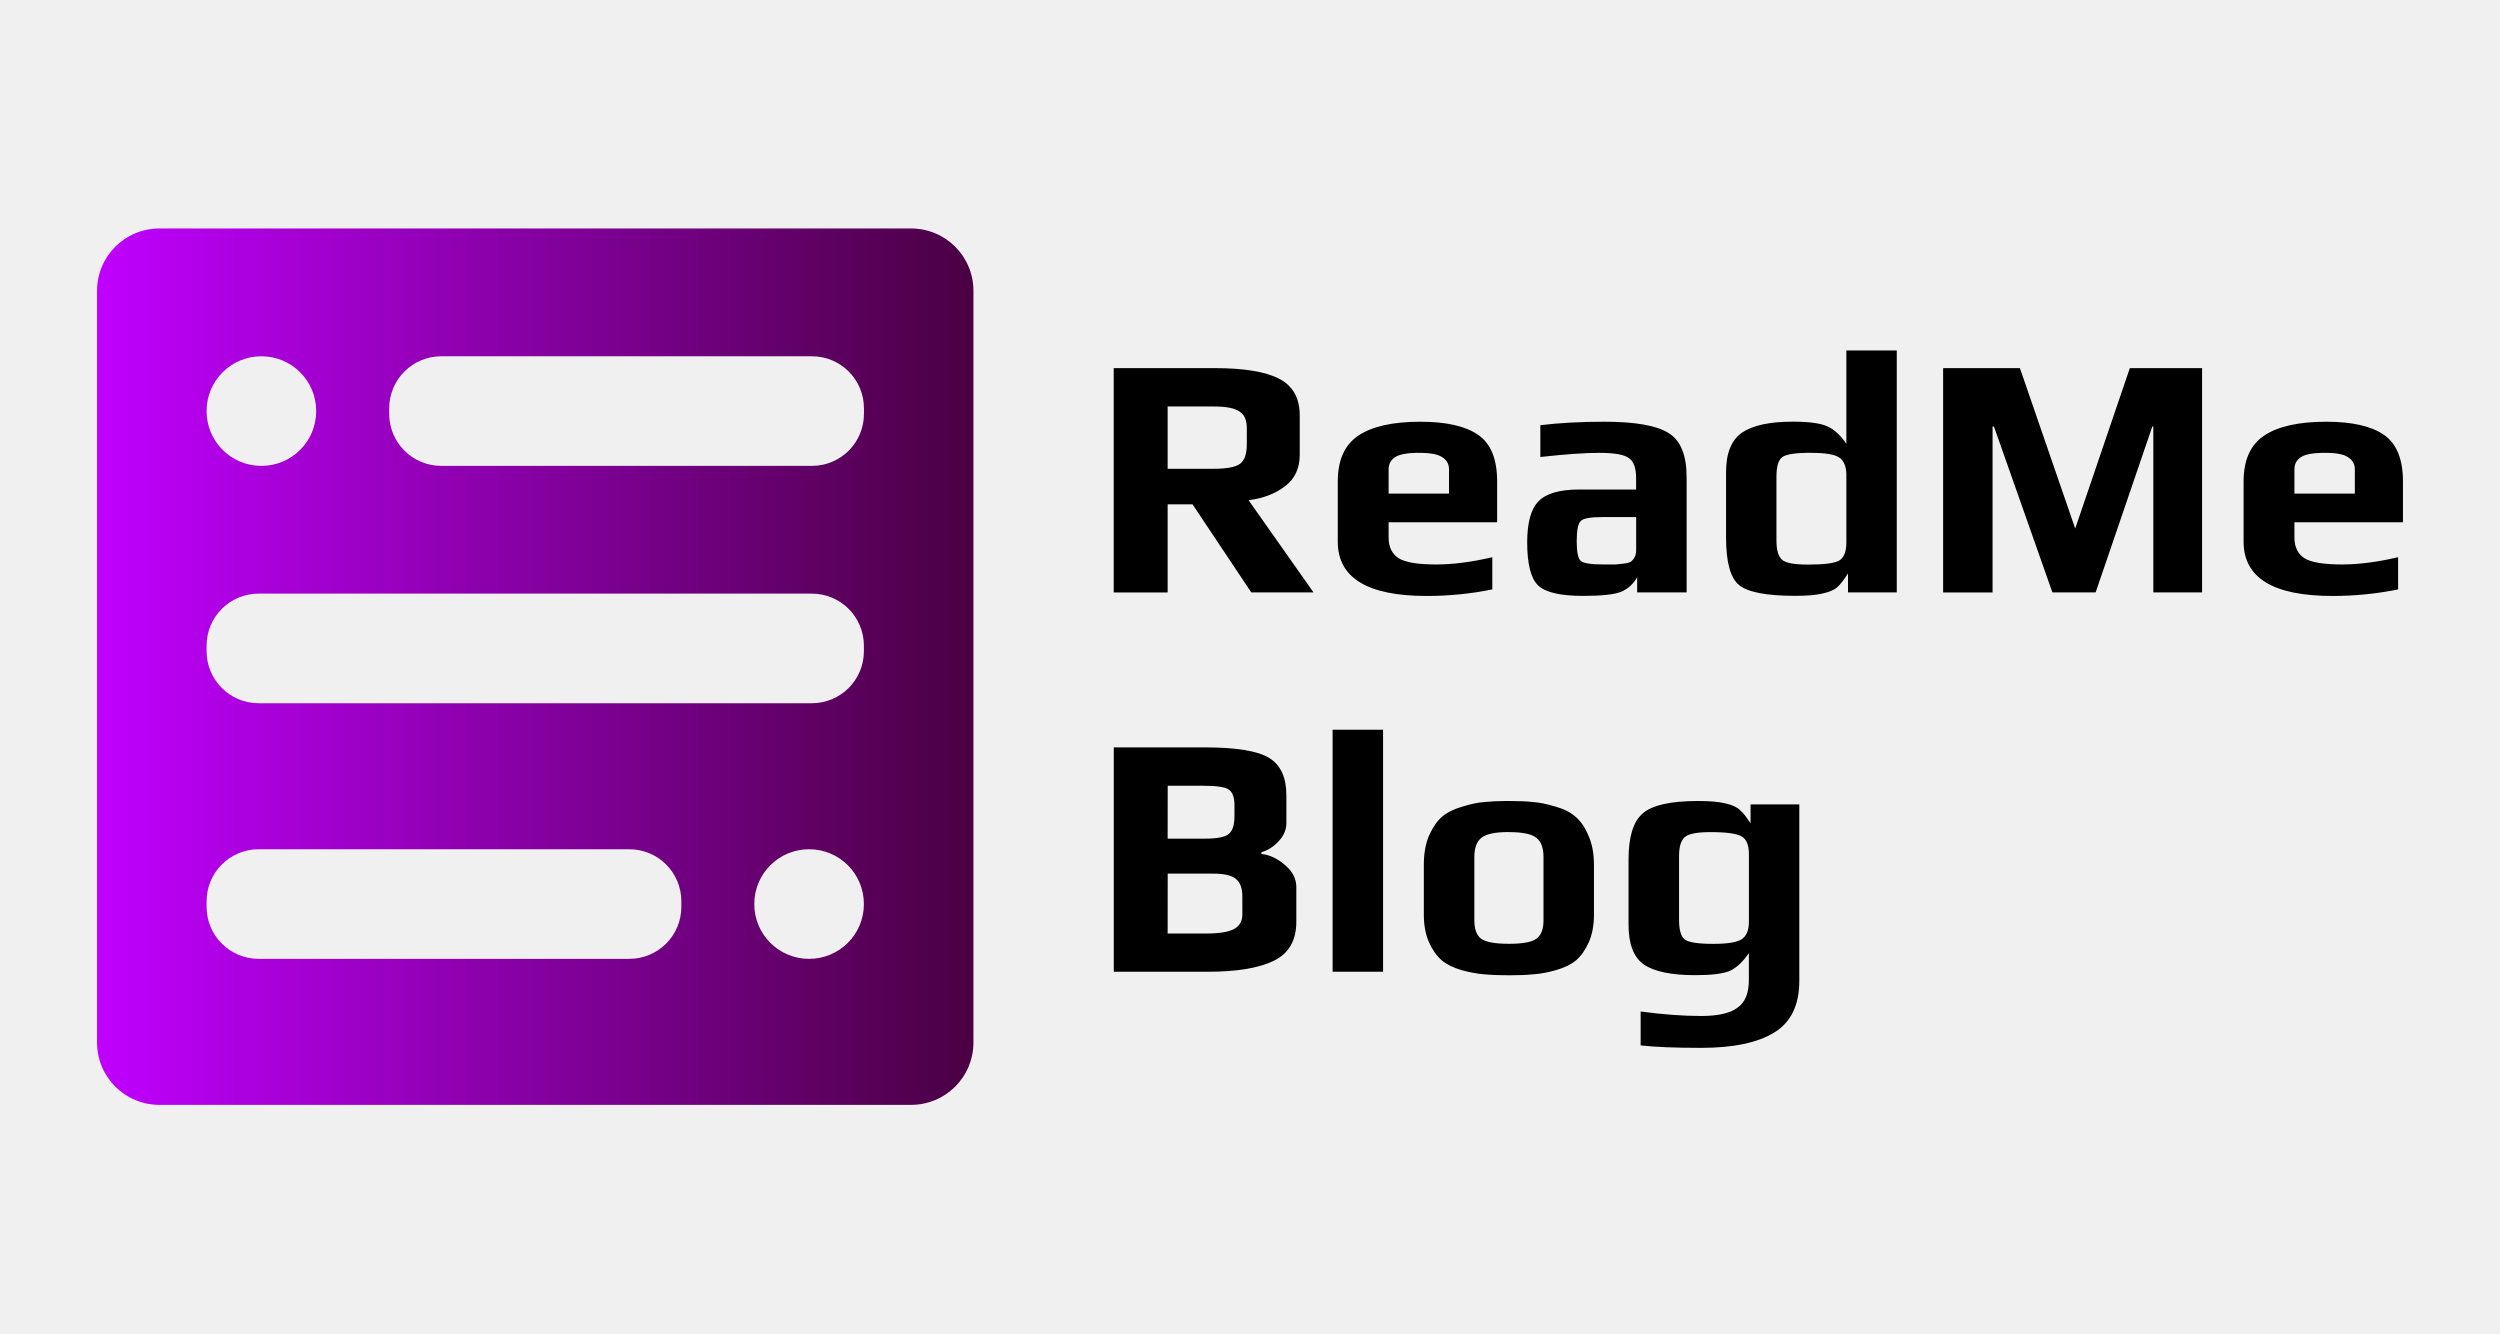
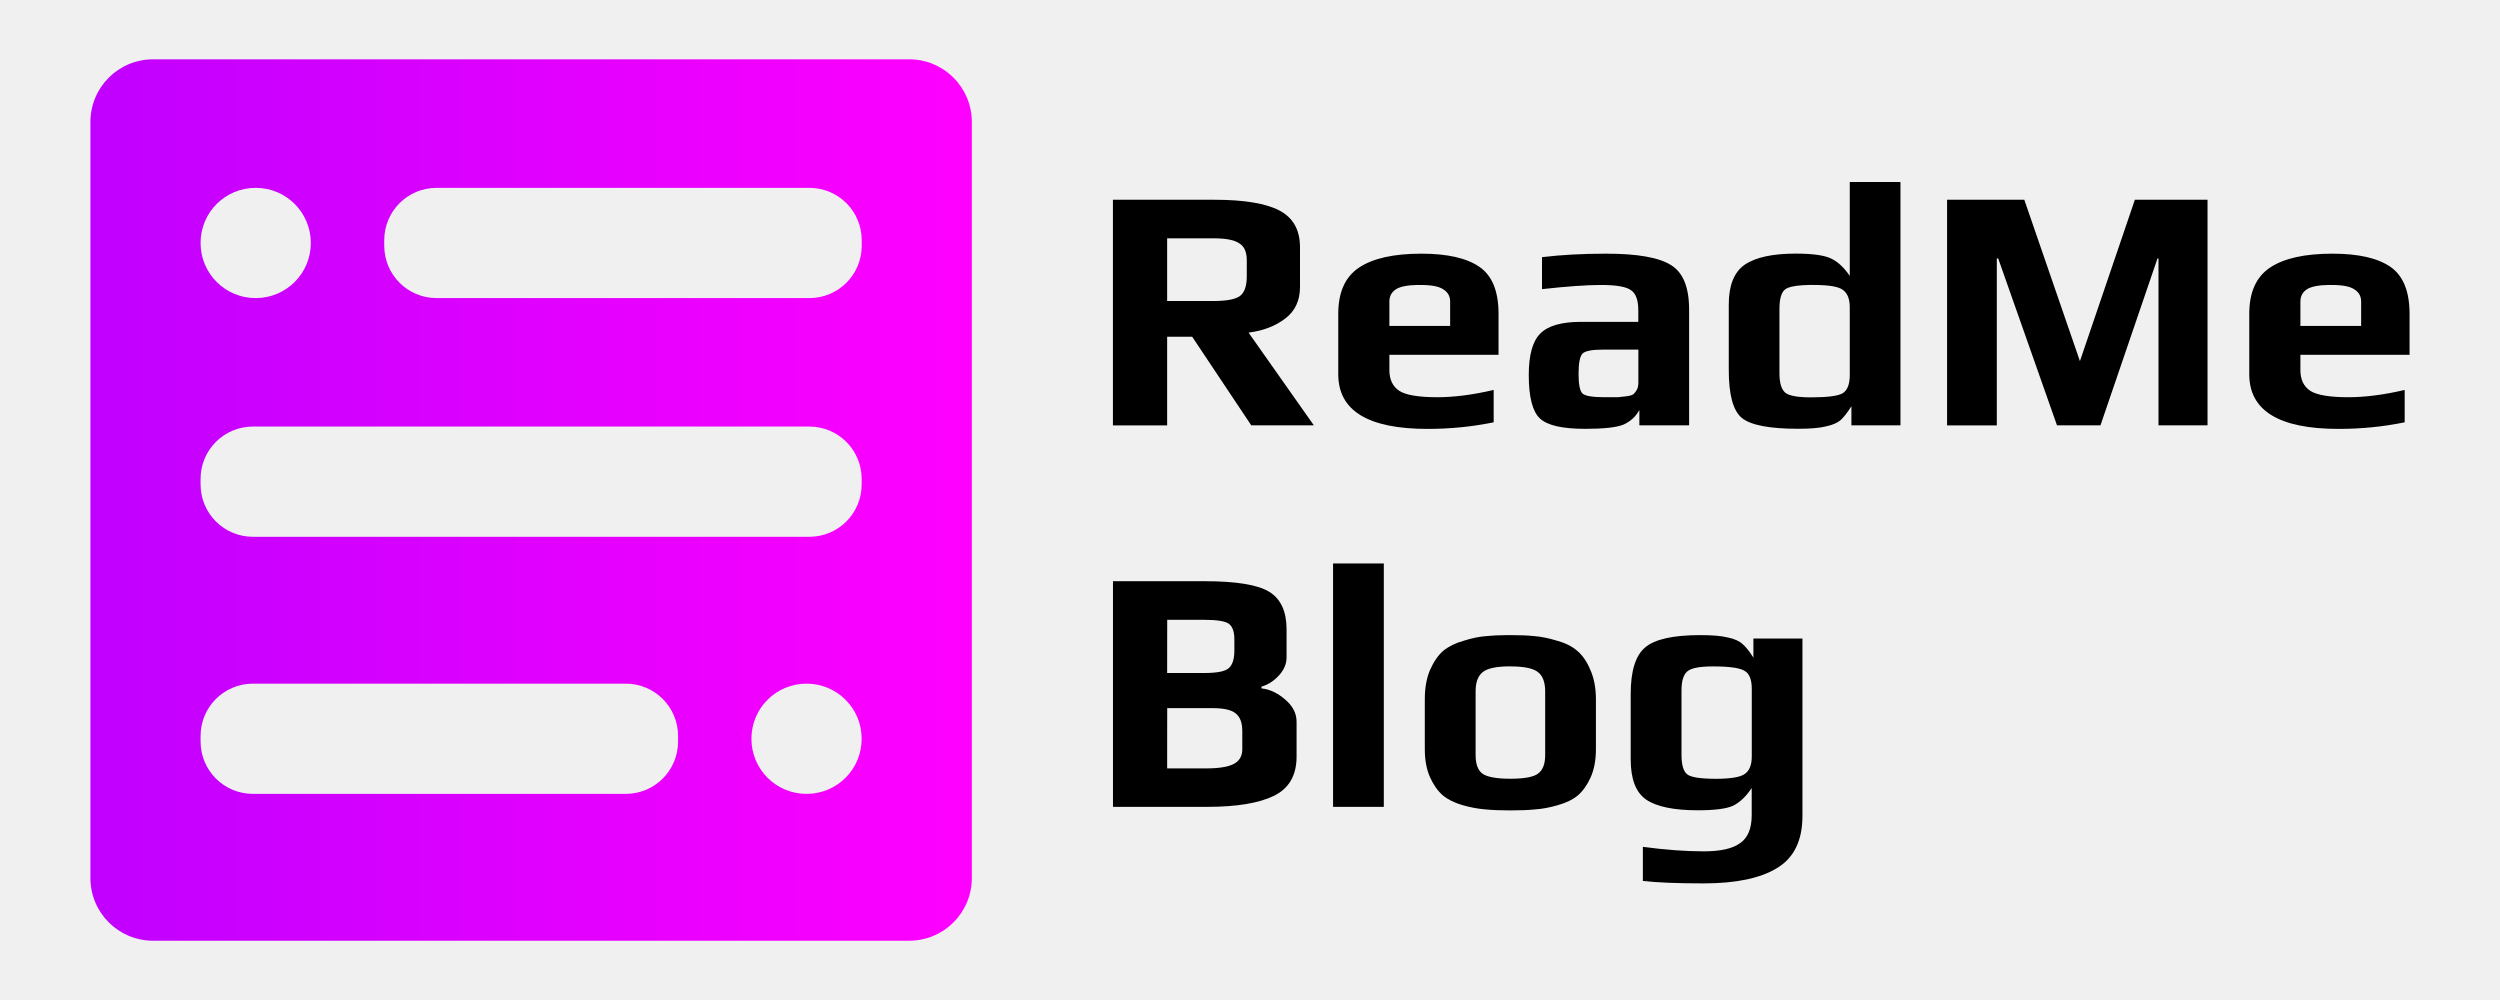
- <svg xmlns="http://www.w3.org/2000/svg" xmlns:xlink="http://www.w3.org/1999/xlink" width="150" height="80" viewBox="0 0 39.687 21.167" version="1.1" id="svg5">
+ <svg xmlns="http://www.w3.org/2000/svg" xmlns:xlink="http://www.w3.org/1999/xlink" width="125" height="50" viewBox="0 0 33.073 13.229" version="1.1" id="svg5">
  <defs id="defs2">
    <linearGradient id="linearGradient2625">
      <stop style="stop-color:#c000ff;stop-opacity:1;" offset="0" id="stop2621" />
-       <stop style="stop-color:#4a0042;stop-opacity:1;" offset="1" id="stop2623" />
+       <stop style="stop-color:#ff00ff;stop-opacity:1;" offset="1" id="stop2623" />
    </linearGradient>
    <linearGradient xlink:href="#linearGradient2625" id="linearGradient2627" x1="3.969" y1="19.844" x2="35.719" y2="19.844" gradientUnits="userSpaceOnUse" gradientTransform="matrix(0.4382048,0,0,0.4382048,-0.1989972,1.887704)" />
  </defs>
-   <g id="layer1">
+   <g id="layer1" transform="matrix(0.8381026,0,0,0.8381026,-0.09463892,-2.255334)">
    <path id="rect234" style="fill:url(#linearGradient2627);fill-opacity:1;fill-rule:evenodd;stroke-width:0;stroke-linecap:square" d="m 2.531,3.627 c -0.549,0 -0.991,0.442 -0.991,0.991 V 16.549 c 0,0.549 0.442,0.991 0.991,0.991 H 14.462 c 0.549,0 0.991,-0.442 0.991,-0.991 V 4.618 c 0,-0.549 -0.442,-0.991 -0.991,-0.991 z m 1.618,2.029 c 0.482,0 0.87,0.388 0.87,0.87 0,0.482 -0.388,0.87 -0.87,0.87 -0.482,0 -0.87,-0.388 -0.87,-0.87 0,-0.482 0.388,-0.87 0.87,-0.87 z m 2.856,0 h 5.883 c 0.458,0 0.827,0.369 0.827,0.827 v 0.086 c 0,0.458 -0.369,0.827 -0.827,0.827 H 7.005 c -0.458,0 -0.827,-0.369 -0.827,-0.827 v -0.086 c 0,-0.458 0.369,-0.827 0.827,-0.827 z m -2.899,3.768 h 8.781 c 0.458,0 0.827,0.369 0.827,0.827 v 0.086 c 0,0.458 -0.369,0.827 -0.827,0.827 H 4.106 c -0.458,0 -0.827,-0.369 -0.827,-0.827 v -0.086 c 0,-0.458 0.369,-0.827 0.827,-0.827 z m 0,4.058 h 5.883 c 0.458,0 0.827,0.369 0.827,0.827 v 0.086 c 0,0.458 -0.369,0.827 -0.827,0.827 H 4.106 c -0.458,0 -0.827,-0.369 -0.827,-0.827 v -0.086 c 0,-0.458 0.369,-0.827 0.827,-0.827 z m 8.738,0 c 0.482,0 0.87,0.388 0.87,0.87 0,0.482 -0.388,0.87 -0.87,0.87 -0.482,0 -0.87,-0.388 -0.87,-0.87 0,-0.482 0.388,-0.87 0.87,-0.87 z" />
-     <path id="path3620" style="font-weight:bold;font-size:4.4px;font-family:Play;-inkscape-font-specification:'Play, Normal';fill-rule:evenodd;stroke-width:0;stroke-linecap:square" d="M 29.311,5.564 V 7.046 C 29.219,6.911 29.12,6.819 29.014,6.771 c -0.106,-0.051 -0.291,-0.077 -0.554,-0.077 -0.366,0 -0.635,0.058 -0.807,0.175 -0.168,0.117 -0.252,0.326 -0.252,0.626 v 1.037 c 0,0.392 0.069,0.644 0.208,0.757 0.139,0.113 0.436,0.17 0.889,0.17 0.19,0 0.336,-0.012 0.439,-0.038 0.102,-0.022 0.179,-0.055 0.23,-0.099 0.051,-0.048 0.108,-0.12 0.17,-0.219 v 0.302 h 0.774 V 5.564 Z M 17.68,5.844 v 3.562 h 0.856 V 8.006 h 0.395 l 0.933,1.399 h 0.988 L 19.821,7.941 c 0.231,-0.029 0.423,-0.103 0.576,-0.22 0.157,-0.117 0.236,-0.284 0.236,-0.5 V 6.595 c 0,-0.274 -0.108,-0.468 -0.324,-0.581 C 20.093,5.901 19.751,5.844 19.283,5.844 Z m 13.167,0 v 3.562 h 0.785 V 6.771 h 0.022 l 0.928,2.634 h 0.686 L 34.168,6.771 H 34.184 v 2.634 h 0.774 V 5.844 H 33.811 L 32.944,8.391 32.066,5.844 Z M 18.536,6.453 h 0.735 c 0.19,0 0.324,0.025 0.401,0.077 0.081,0.048 0.121,0.137 0.121,0.269 v 0.253 c 0,0.154 -0.036,0.258 -0.11,0.313 -0.073,0.051 -0.211,0.077 -0.412,0.077 H 18.536 Z m 4.012,0.242 c -0.435,0 -0.763,0.073 -0.982,0.219 -0.22,0.146 -0.329,0.39 -0.329,0.73 v 0.955 c 0,0.574 0.47,0.862 1.41,0.862 0.359,0 0.706,-0.035 1.043,-0.104 V 8.846 c -0.329,0.077 -0.625,0.115 -0.889,0.115 -0.293,0 -0.492,-0.033 -0.598,-0.099 C 22.097,8.793 22.044,8.683 22.044,8.533 V 8.291 h 1.723 V 7.644 c 0,-0.355 -0.1,-0.602 -0.302,-0.741 C 23.264,6.764 22.958,6.695 22.549,6.695 Z m 2.92,0 c -0.373,0 -0.711,0.018 -1.015,0.055 v 0.505 c 0.395,-0.044 0.706,-0.066 0.933,-0.066 0.241,0 0.399,0.028 0.472,0.083 0.077,0.051 0.115,0.157 0.115,0.318 v 0.181 h -0.9 c -0.311,0 -0.527,0.062 -0.648,0.186 -0.121,0.121 -0.181,0.338 -0.181,0.653 0,0.348 0.059,0.577 0.176,0.686 0.117,0.11 0.355,0.164 0.714,0.164 0.293,0 0.494,-0.022 0.603,-0.066 0.11,-0.048 0.194,-0.125 0.253,-0.231 v 0.242 h 0.785 v -1.828 c 0,-0.351 -0.095,-0.585 -0.286,-0.702 C 26.299,6.755 25.959,6.695 25.468,6.695 Z m 11.46,0 c -0.435,0 -0.763,0.073 -0.982,0.219 -0.22,0.146 -0.329,0.39 -0.329,0.73 v 0.955 c 0,0.574 0.47,0.862 1.41,0.862 0.359,0 0.706,-0.035 1.043,-0.104 V 8.846 c -0.329,0.077 -0.625,0.115 -0.889,0.115 -0.293,0 -0.492,-0.033 -0.598,-0.099 C 36.477,8.793 36.424,8.683 36.424,8.533 V 8.291 H 38.147 V 7.644 c 0,-0.355 -0.101,-0.602 -0.302,-0.741 C 37.644,6.764 37.338,6.695 36.929,6.695 Z m -14.426,0.494 c 0.012,-1.858e-4 0.023,0 0.035,0 0.176,0 0.296,0.024 0.362,0.072 0.07,0.044 0.104,0.108 0.104,0.192 V 7.836 H 22.044 V 7.452 c 0,-0.084 0.033,-0.148 0.099,-0.192 0.065,-0.045 0.185,-0.069 0.36,-0.072 z m 6.243,0 c 0.234,0 0.386,0.025 0.456,0.077 0.073,0.051 0.11,0.143 0.11,0.275 v 1.07 c 0,0.143 -0.036,0.238 -0.11,0.286 -0.073,0.044 -0.24,0.066 -0.5,0.066 -0.216,0 -0.353,-0.025 -0.412,-0.077 -0.059,-0.055 -0.088,-0.155 -0.088,-0.302 V 7.567 c 0,-0.157 0.029,-0.259 0.088,-0.307 0.059,-0.048 0.211,-0.072 0.456,-0.072 z m 8.137,0 c 0.012,-1.858e-4 0.023,0 0.035,0 0.176,0 0.296,0.024 0.362,0.072 0.07,0.044 0.104,0.108 0.104,0.192 V 7.836 H 36.424 V 7.452 c 0,-0.084 0.033,-0.148 0.099,-0.192 0.065,-0.045 0.185,-0.069 0.36,-0.072 z M 25.425,8.209 h 0.549 v 0.516 c 0,0.048 -0.007,0.086 -0.022,0.115 -0.015,0.029 -0.033,0.053 -0.055,0.072 -0.018,0.015 -0.053,0.026 -0.104,0.033 -0.051,0.007 -0.099,0.012 -0.143,0.016 h -0.203 c -0.187,0 -0.304,-0.018 -0.351,-0.055 -0.044,-0.037 -0.066,-0.141 -0.066,-0.313 0,-0.176 0.022,-0.284 0.066,-0.324 0.044,-0.04 0.154,-0.06 0.329,-0.06 z m -4.27,3.376 v 3.842 h 0.801 v -3.842 z m -3.474,0.28 v 3.562 h 1.482 c 0.468,0 0.822,-0.058 1.06,-0.175 0.238,-0.117 0.356,-0.324 0.356,-0.62 v -0.549 c 0,-0.132 -0.06,-0.249 -0.181,-0.351 -0.117,-0.102 -0.241,-0.161 -0.373,-0.175 v -0.028 c 0.102,-0.029 0.194,-0.088 0.275,-0.176 0.081,-0.088 0.121,-0.182 0.121,-0.285 V 12.627 c 0,-0.282 -0.089,-0.479 -0.269,-0.592 -0.179,-0.113 -0.521,-0.17 -1.026,-0.17 z m 0.856,0.609 h 0.571 c 0.216,0 0.351,0.022 0.406,0.066 0.055,0.044 0.083,0.125 0.083,0.242 v 0.175 c 0,0.135 -0.029,0.229 -0.088,0.28 -0.055,0.051 -0.184,0.077 -0.385,0.077 H 18.536 Z m 5.362,0.242 c -0.126,0.001 -0.236,0.006 -0.329,0.016 -0.102,0.007 -0.22,0.031 -0.351,0.072 -0.132,0.037 -0.239,0.09 -0.324,0.159 -0.081,0.07 -0.15,0.17 -0.209,0.302 -0.055,0.128 -0.083,0.284 -0.083,0.467 v 0.785 c 0,0.172 0.028,0.32 0.083,0.444 0.055,0.121 0.123,0.216 0.203,0.286 0.081,0.066 0.185,0.117 0.313,0.154 0.132,0.037 0.251,0.058 0.357,0.066 0.11,0.011 0.241,0.016 0.395,0.016 0.154,0 0.284,-0.005 0.39,-0.016 0.11,-0.007 0.228,-0.029 0.356,-0.066 0.132,-0.037 0.238,-0.088 0.318,-0.154 0.081,-0.07 0.148,-0.165 0.203,-0.286 0.055,-0.124 0.083,-0.272 0.083,-0.444 v -0.785 c 0,-0.183 -0.03,-0.339 -0.088,-0.467 -0.055,-0.132 -0.124,-0.232 -0.208,-0.302 -0.081,-0.07 -0.187,-0.123 -0.318,-0.159 -0.132,-0.04 -0.25,-0.064 -0.356,-0.072 -0.102,-0.011 -0.229,-0.016 -0.379,-0.016 -0.019,0 -0.037,-1.71e-4 -0.055,0 z m 3.052,0 c -0.432,0 -0.723,0.066 -0.873,0.197 -0.15,0.128 -0.225,0.372 -0.225,0.73 v 1.037 c 0,0.307 0.081,0.518 0.242,0.631 0.165,0.113 0.437,0.17 0.818,0.17 0.263,0 0.448,-0.023 0.554,-0.071 0.106,-0.051 0.205,-0.145 0.296,-0.28 v 0.429 c 0,0.209 -0.06,0.355 -0.181,0.439 -0.117,0.088 -0.31,0.131 -0.577,0.131 -0.282,0 -0.602,-0.023 -0.96,-0.071 v 0.538 c 0.223,0.026 0.543,0.039 0.96,0.039 0.509,0 0.895,-0.081 1.158,-0.242 0.267,-0.161 0.401,-0.435 0.401,-0.823 V 12.77 h -0.774 v 0.302 c -0.062,-0.099 -0.119,-0.17 -0.17,-0.214 -0.051,-0.048 -0.128,-0.082 -0.23,-0.104 -0.102,-0.026 -0.249,-0.038 -0.44,-0.038 z m -2.997,0.494 c 0.22,0 0.366,0.031 0.439,0.093 0.073,0.059 0.11,0.159 0.11,0.302 v 1.004 c 1e-6,0.139 -0.036,0.236 -0.11,0.291 -0.07,0.055 -0.216,0.083 -0.439,0.083 -0.223,0 -0.372,-0.028 -0.445,-0.083 -0.07,-0.055 -0.104,-0.152 -0.104,-0.291 V 13.604 c 0,-0.143 0.037,-0.243 0.11,-0.302 0.073,-0.062 0.219,-0.093 0.439,-0.093 z m 3.2,0 c 0.26,0 0.426,0.024 0.5,0.072 0.073,0.044 0.11,0.137 0.11,0.28 v 1.071 c 0,0.132 -0.037,0.223 -0.11,0.274 -0.07,0.051 -0.222,0.077 -0.456,0.077 -0.245,0 -0.397,-0.024 -0.455,-0.072 -0.059,-0.048 -0.088,-0.15 -0.088,-0.307 V 13.588 c 0,-0.146 0.03,-0.245 0.088,-0.296 0.059,-0.055 0.195,-0.082 0.411,-0.082 z m -8.617,0.659 h 0.724 c 0.172,0 0.291,0.028 0.357,0.083 0.07,0.055 0.104,0.148 0.104,0.28 v 0.286 c 0,0.106 -0.044,0.183 -0.132,0.23 -0.088,0.048 -0.236,0.072 -0.444,0.072 h -0.61 z" />
+     <path id="path3620" style="font-weight:bold;font-size:4.4px;font-family:Play;-inkscape-font-specification:'Play, Normal';fill:#000000;fill-opacity:1;fill-rule:evenodd;stroke:#ffffff;stroke-width:0;stroke-linecap:square;stroke-opacity:1" d="M 29.311,5.564 V 7.046 C 29.219,6.911 29.12,6.819 29.014,6.771 c -0.106,-0.051 -0.291,-0.077 -0.554,-0.077 -0.366,0 -0.635,0.058 -0.807,0.175 -0.168,0.117 -0.252,0.326 -0.252,0.626 v 1.037 c 0,0.392 0.069,0.644 0.208,0.757 0.139,0.113 0.436,0.17 0.889,0.17 0.19,0 0.336,-0.012 0.439,-0.038 0.102,-0.022 0.179,-0.055 0.23,-0.099 0.051,-0.048 0.108,-0.12 0.17,-0.219 v 0.302 h 0.774 V 5.564 Z M 17.68,5.844 v 3.562 h 0.856 V 8.006 h 0.395 l 0.933,1.399 h 0.988 L 19.821,7.941 c 0.231,-0.029 0.423,-0.103 0.576,-0.22 0.157,-0.117 0.236,-0.284 0.236,-0.5 V 6.595 c 0,-0.274 -0.108,-0.468 -0.324,-0.581 C 20.093,5.901 19.751,5.844 19.283,5.844 Z m 13.167,0 v 3.562 h 0.785 V 6.771 h 0.022 l 0.928,2.634 h 0.686 L 34.168,6.771 H 34.184 v 2.634 h 0.774 V 5.844 H 33.811 L 32.944,8.391 32.066,5.844 Z M 18.536,6.453 h 0.735 c 0.19,0 0.324,0.025 0.401,0.077 0.081,0.048 0.121,0.137 0.121,0.269 v 0.253 c 0,0.154 -0.036,0.258 -0.11,0.313 -0.073,0.051 -0.211,0.077 -0.412,0.077 H 18.536 Z m 4.012,0.242 c -0.435,0 -0.763,0.073 -0.982,0.219 -0.22,0.146 -0.329,0.39 -0.329,0.73 v 0.955 c 0,0.574 0.47,0.862 1.41,0.862 0.359,0 0.706,-0.035 1.043,-0.104 V 8.846 c -0.329,0.077 -0.625,0.115 -0.889,0.115 -0.293,0 -0.492,-0.033 -0.598,-0.099 C 22.097,8.793 22.044,8.683 22.044,8.533 V 8.291 h 1.723 V 7.644 c 0,-0.355 -0.1,-0.602 -0.302,-0.741 C 23.264,6.764 22.958,6.695 22.549,6.695 Z m 2.92,0 c -0.373,0 -0.711,0.018 -1.015,0.055 v 0.505 c 0.395,-0.044 0.706,-0.066 0.933,-0.066 0.241,0 0.399,0.028 0.472,0.083 0.077,0.051 0.115,0.157 0.115,0.318 v 0.181 h -0.9 c -0.311,0 -0.527,0.062 -0.648,0.186 -0.121,0.121 -0.181,0.338 -0.181,0.653 0,0.348 0.059,0.577 0.176,0.686 0.117,0.11 0.355,0.164 0.714,0.164 0.293,0 0.494,-0.022 0.603,-0.066 0.11,-0.048 0.194,-0.125 0.253,-0.231 v 0.242 h 0.785 v -1.828 c 0,-0.351 -0.095,-0.585 -0.286,-0.702 C 26.299,6.755 25.959,6.695 25.468,6.695 Z m 11.46,0 c -0.435,0 -0.763,0.073 -0.982,0.219 -0.22,0.146 -0.329,0.39 -0.329,0.73 v 0.955 c 0,0.574 0.47,0.862 1.41,0.862 0.359,0 0.706,-0.035 1.043,-0.104 V 8.846 c -0.329,0.077 -0.625,0.115 -0.889,0.115 -0.293,0 -0.492,-0.033 -0.598,-0.099 C 36.477,8.793 36.424,8.683 36.424,8.533 V 8.291 H 38.147 V 7.644 c 0,-0.355 -0.101,-0.602 -0.302,-0.741 C 37.644,6.764 37.338,6.695 36.929,6.695 Z m -14.426,0.494 c 0.012,-1.858e-4 0.023,0 0.035,0 0.176,0 0.296,0.024 0.362,0.072 0.07,0.044 0.104,0.108 0.104,0.192 V 7.836 H 22.044 V 7.452 c 0,-0.084 0.033,-0.148 0.099,-0.192 0.065,-0.045 0.185,-0.069 0.36,-0.072 z m 6.243,0 c 0.234,0 0.386,0.025 0.456,0.077 0.073,0.051 0.11,0.143 0.11,0.275 v 1.07 c 0,0.143 -0.036,0.238 -0.11,0.286 -0.073,0.044 -0.24,0.066 -0.5,0.066 -0.216,0 -0.353,-0.025 -0.412,-0.077 -0.059,-0.055 -0.088,-0.155 -0.088,-0.302 V 7.567 c 0,-0.157 0.029,-0.259 0.088,-0.307 0.059,-0.048 0.211,-0.072 0.456,-0.072 z m 8.137,0 c 0.012,-1.858e-4 0.023,0 0.035,0 0.176,0 0.296,0.024 0.362,0.072 0.07,0.044 0.104,0.108 0.104,0.192 V 7.836 H 36.424 V 7.452 c 0,-0.084 0.033,-0.148 0.099,-0.192 0.065,-0.045 0.185,-0.069 0.36,-0.072 z M 25.425,8.209 h 0.549 v 0.516 c 0,0.048 -0.007,0.086 -0.022,0.115 -0.015,0.029 -0.033,0.053 -0.055,0.072 -0.018,0.015 -0.053,0.026 -0.104,0.033 -0.051,0.007 -0.099,0.012 -0.143,0.016 h -0.203 c -0.187,0 -0.304,-0.018 -0.351,-0.055 -0.044,-0.037 -0.066,-0.141 -0.066,-0.313 0,-0.176 0.022,-0.284 0.066,-0.324 0.044,-0.04 0.154,-0.06 0.329,-0.06 z m -4.27,3.376 v 3.842 h 0.801 v -3.842 z m -3.474,0.28 v 3.562 h 1.482 c 0.468,0 0.822,-0.058 1.06,-0.175 0.238,-0.117 0.356,-0.324 0.356,-0.62 v -0.549 c 0,-0.132 -0.06,-0.249 -0.181,-0.351 -0.117,-0.102 -0.241,-0.161 -0.373,-0.175 v -0.028 c 0.102,-0.029 0.194,-0.088 0.275,-0.176 0.081,-0.088 0.121,-0.182 0.121,-0.285 V 12.627 c 0,-0.282 -0.089,-0.479 -0.269,-0.592 -0.179,-0.113 -0.521,-0.17 -1.026,-0.17 z m 0.856,0.609 h 0.571 c 0.216,0 0.351,0.022 0.406,0.066 0.055,0.044 0.083,0.125 0.083,0.242 v 0.175 c 0,0.135 -0.029,0.229 -0.088,0.28 -0.055,0.051 -0.184,0.077 -0.385,0.077 H 18.536 Z m 5.362,0.242 c -0.126,0.001 -0.236,0.006 -0.329,0.016 -0.102,0.007 -0.22,0.031 -0.351,0.072 -0.132,0.037 -0.239,0.09 -0.324,0.159 -0.081,0.07 -0.15,0.17 -0.209,0.302 -0.055,0.128 -0.083,0.284 -0.083,0.467 v 0.785 c 0,0.172 0.028,0.32 0.083,0.444 0.055,0.121 0.123,0.216 0.203,0.286 0.081,0.066 0.185,0.117 0.313,0.154 0.132,0.037 0.251,0.058 0.357,0.066 0.11,0.011 0.241,0.016 0.395,0.016 0.154,0 0.284,-0.005 0.39,-0.016 0.11,-0.007 0.228,-0.029 0.356,-0.066 0.132,-0.037 0.238,-0.088 0.318,-0.154 0.081,-0.07 0.148,-0.165 0.203,-0.286 0.055,-0.124 0.083,-0.272 0.083,-0.444 v -0.785 c 0,-0.183 -0.03,-0.339 -0.088,-0.467 -0.055,-0.132 -0.124,-0.232 -0.208,-0.302 -0.081,-0.07 -0.187,-0.123 -0.318,-0.159 -0.132,-0.04 -0.25,-0.064 -0.356,-0.072 -0.102,-0.011 -0.229,-0.016 -0.379,-0.016 -0.019,0 -0.037,-1.71e-4 -0.055,0 z m 3.052,0 c -0.432,0 -0.723,0.066 -0.873,0.197 -0.15,0.128 -0.225,0.372 -0.225,0.73 v 1.037 c 0,0.307 0.081,0.518 0.242,0.631 0.165,0.113 0.437,0.17 0.818,0.17 0.263,0 0.448,-0.023 0.554,-0.071 0.106,-0.051 0.205,-0.145 0.296,-0.28 v 0.429 c 0,0.209 -0.06,0.355 -0.181,0.439 -0.117,0.088 -0.31,0.131 -0.577,0.131 -0.282,0 -0.602,-0.023 -0.96,-0.071 v 0.538 c 0.223,0.026 0.543,0.039 0.96,0.039 0.509,0 0.895,-0.081 1.158,-0.242 0.267,-0.161 0.401,-0.435 0.401,-0.823 V 12.77 h -0.774 v 0.302 c -0.062,-0.099 -0.119,-0.17 -0.17,-0.214 -0.051,-0.048 -0.128,-0.082 -0.23,-0.104 -0.102,-0.026 -0.249,-0.038 -0.44,-0.038 z m -2.997,0.494 c 0.22,0 0.366,0.031 0.439,0.093 0.073,0.059 0.11,0.159 0.11,0.302 v 1.004 c 1e-6,0.139 -0.036,0.236 -0.11,0.291 -0.07,0.055 -0.216,0.083 -0.439,0.083 -0.223,0 -0.372,-0.028 -0.445,-0.083 -0.07,-0.055 -0.104,-0.152 -0.104,-0.291 V 13.604 c 0,-0.143 0.037,-0.243 0.11,-0.302 0.073,-0.062 0.219,-0.093 0.439,-0.093 z m 3.2,0 c 0.26,0 0.426,0.024 0.5,0.072 0.073,0.044 0.11,0.137 0.11,0.28 v 1.071 c 0,0.132 -0.037,0.223 -0.11,0.274 -0.07,0.051 -0.222,0.077 -0.456,0.077 -0.245,0 -0.397,-0.024 -0.455,-0.072 -0.059,-0.048 -0.088,-0.15 -0.088,-0.307 V 13.588 c 0,-0.146 0.03,-0.245 0.088,-0.296 0.059,-0.055 0.195,-0.082 0.411,-0.082 z m -8.617,0.659 h 0.724 c 0.172,0 0.291,0.028 0.357,0.083 0.07,0.055 0.104,0.148 0.104,0.28 v 0.286 c 0,0.106 -0.044,0.183 -0.132,0.23 -0.088,0.048 -0.236,0.072 -0.444,0.072 h -0.61 z" />
  </g>
</svg>
